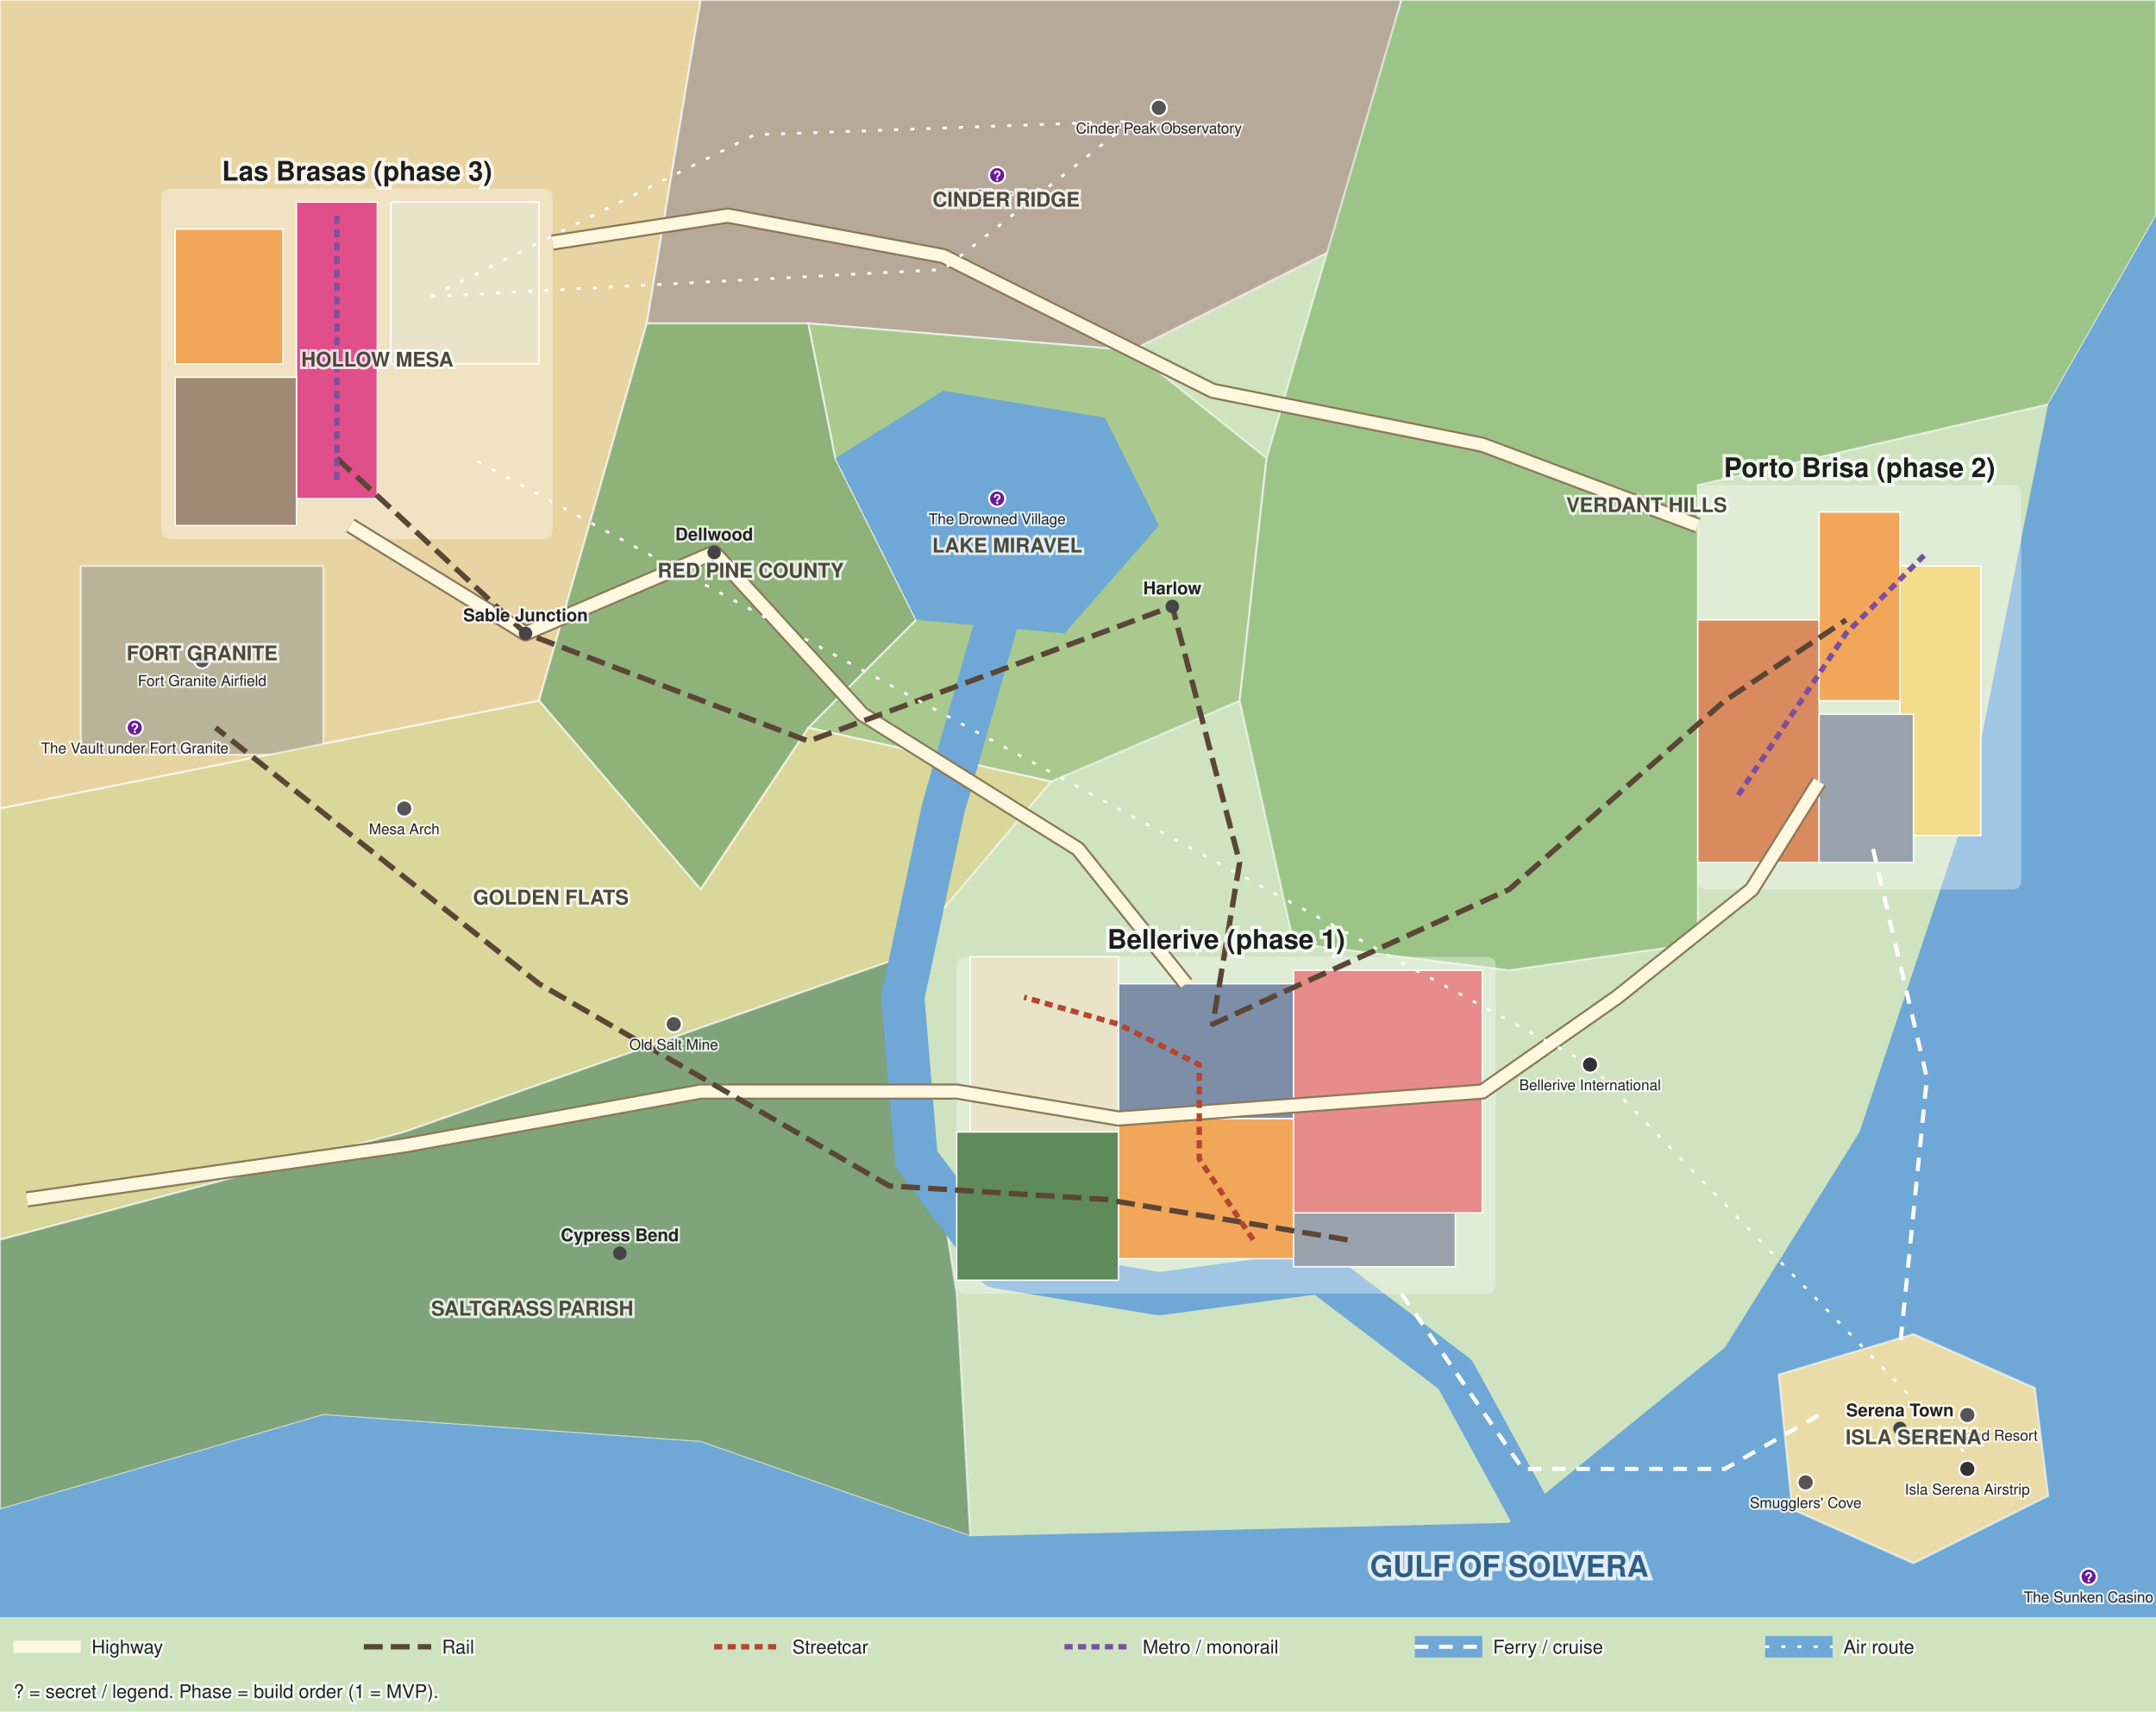
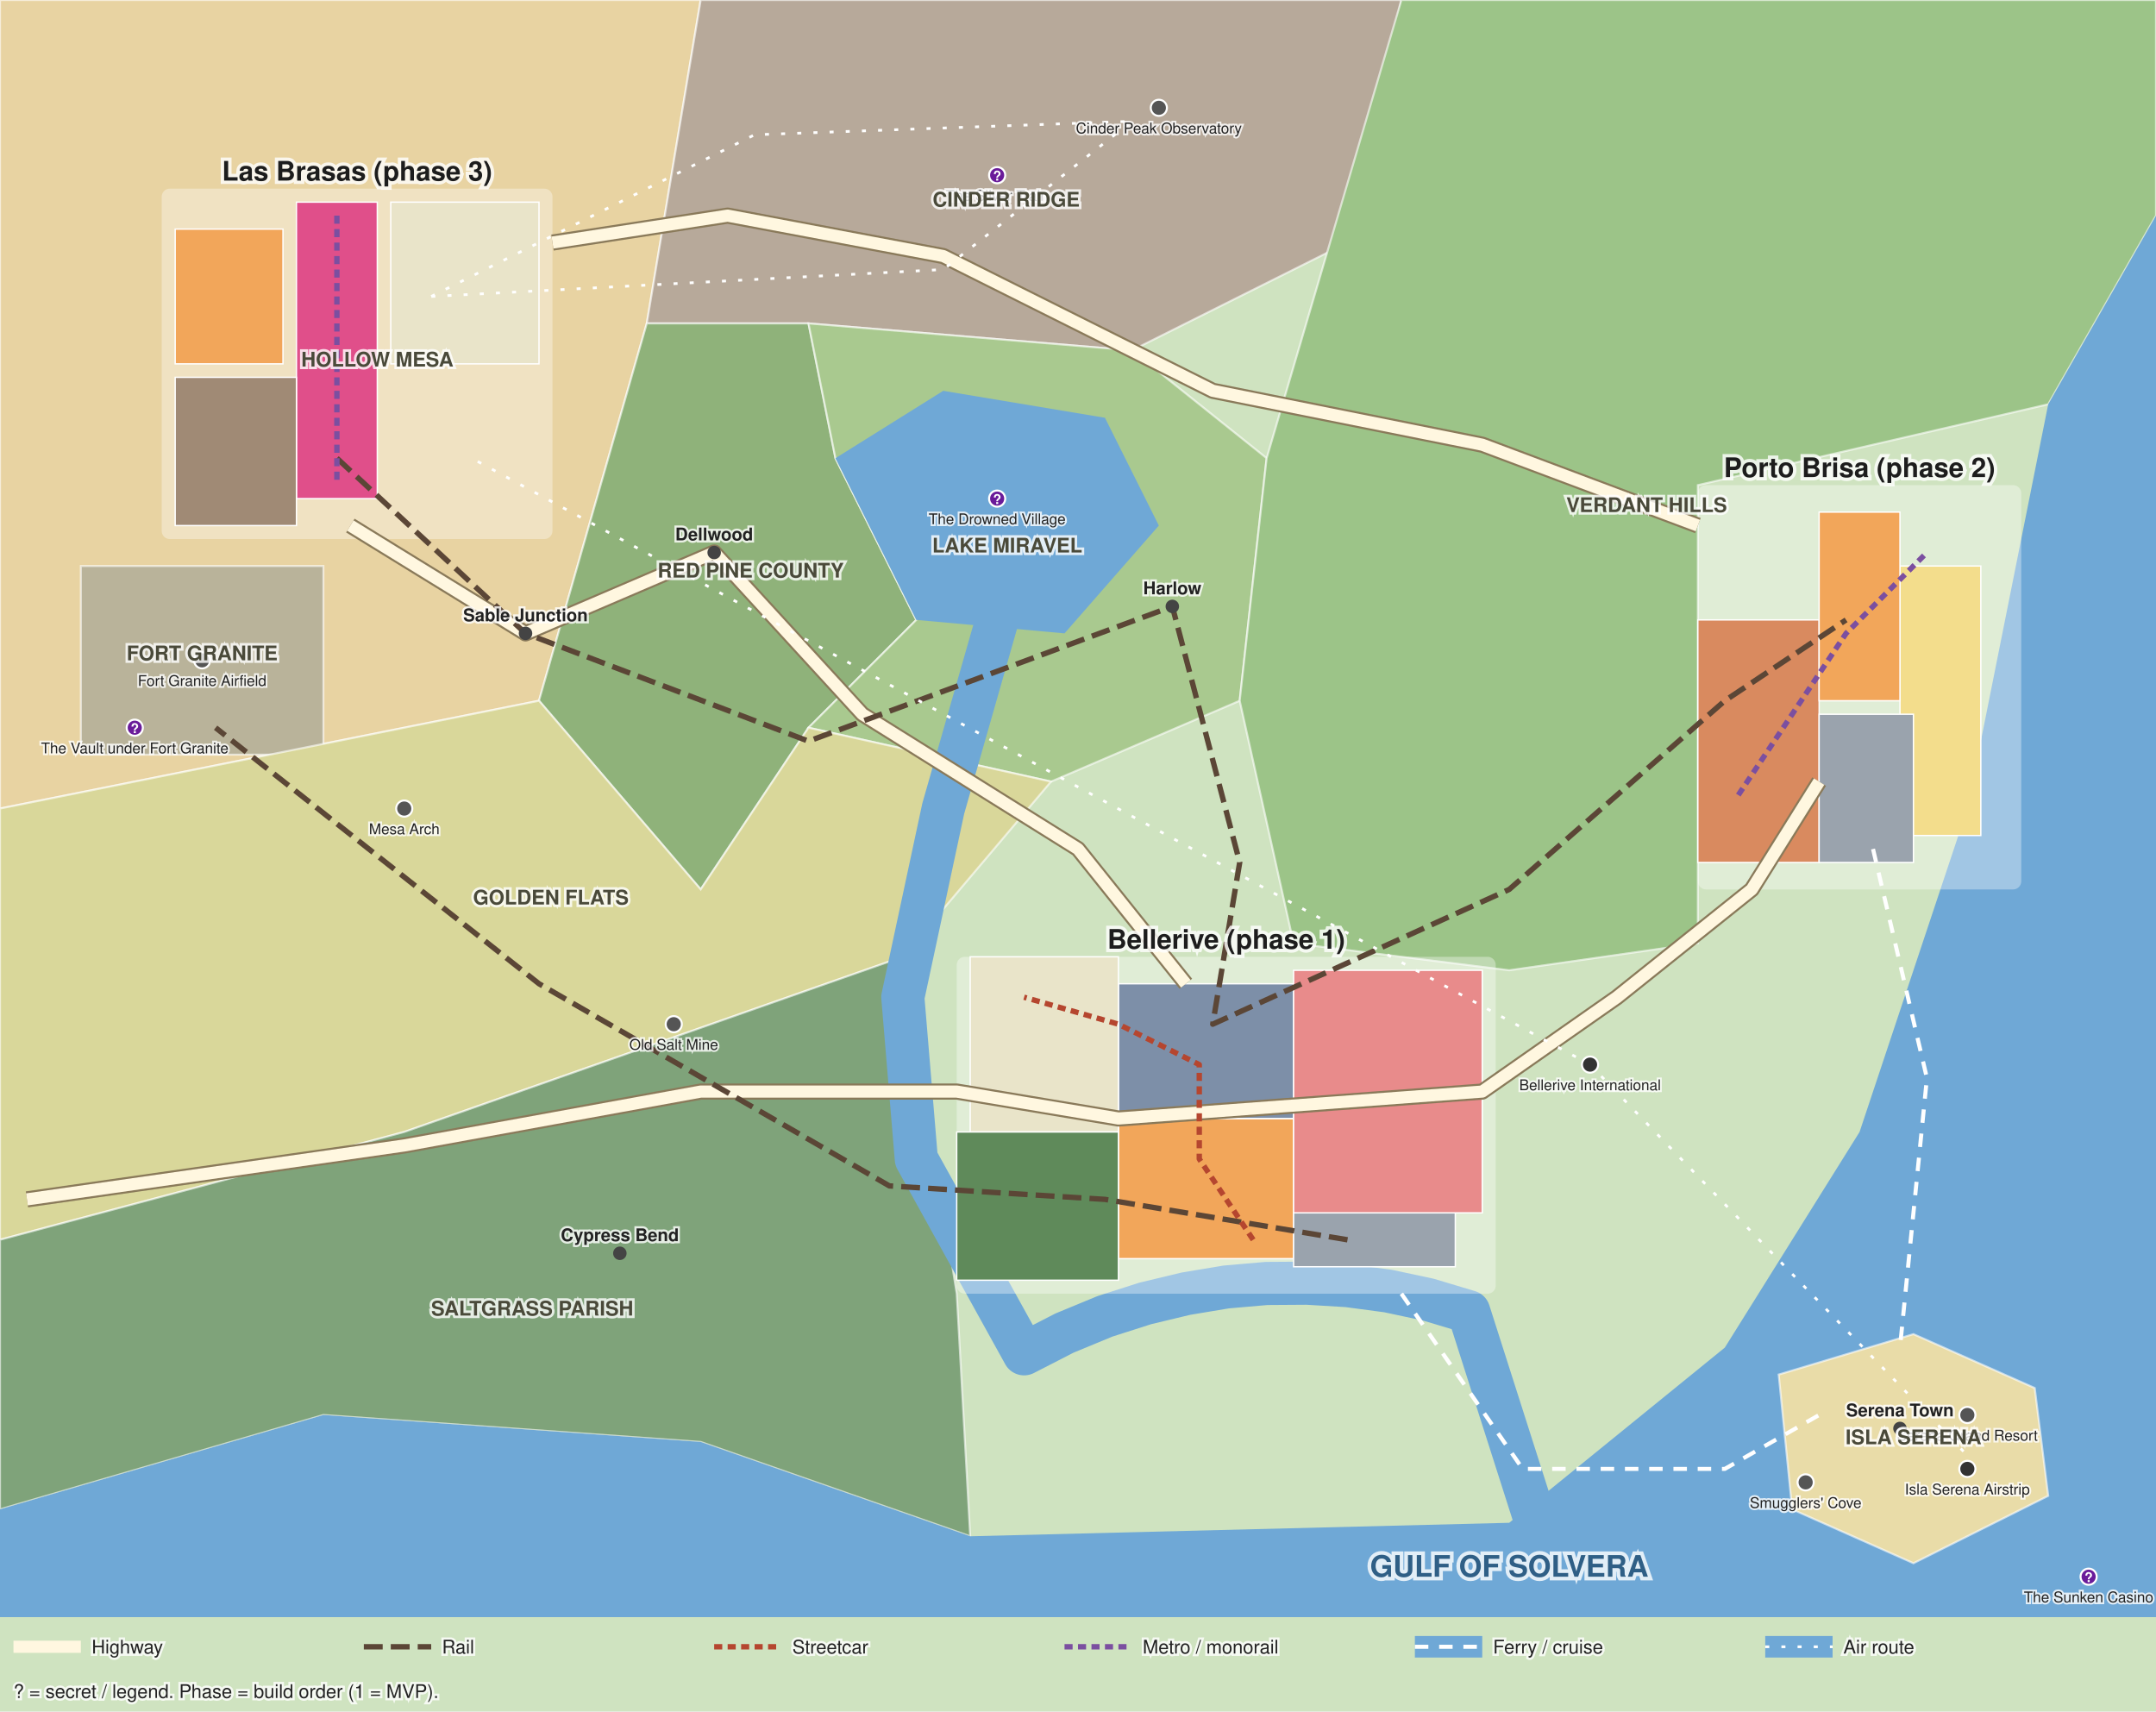
<svg xmlns="http://www.w3.org/2000/svg" viewBox="0 0 1600 1270" width="1600" height="1270">
  <rect width="1600.0" height="1270.0" fill="#cfe3c0" />
  <polygon points="0.0,0.0 520.0,0.0 480.0,240.0 400.0,520.0 0.0,600.0" fill="#e8d3a2" stroke="#fff" stroke-width="1.5" stroke-opacity="0.6" data-kind="region" data-id="hollow_mesa" data-phase="3" />
  <polygon points="60.0,420.0 240.0,420.0 240.0,560.0 60.0,560.0" fill="#b9b39a" stroke="#fff" stroke-width="1.5" stroke-opacity="0.6" data-kind="region" data-id="fort_granite" data-phase="3" />
  <polygon points="520.0,0.0 1040.0,0.0 1000.0,180.0 840.0,260.0 600.0,240.0 480.0,240.0" fill="#b7a99a" stroke="#fff" stroke-width="1.5" stroke-opacity="0.6" data-kind="region" data-id="cinder_ridge" data-phase="3" />
  <polygon points="480.0,240.0 600.0,240.0 620.0,340.0 680.0,460.0 600.0,540.0 520.0,660.0 400.0,520.0" fill="#8fb27a" stroke="#fff" stroke-width="1.5" stroke-opacity="0.6" data-kind="region" data-id="red_pine" data-phase="3" />
  <polygon points="600.0,240.0 840.0,260.0 940.0,340.0 920.0,520.0 780.0,580.0 600.0,540.0 680.0,460.0 620.0,340.0" fill="#a9c98f" stroke="#fff" stroke-width="1.5" stroke-opacity="0.6" data-kind="region" data-id="miravel_shores" data-phase="3" />
  <polygon points="940.0,340.0 1040.0,0.0 1600.0,0.0 1600.0,160.0 1520.0,300.0 1260.0,360.0 1260.0,700.0 1120.0,720.0 960.0,700.0 920.0,520.0" fill="#9cc488" stroke="#fff" stroke-width="1.5" stroke-opacity="0.6" data-kind="region" data-id="verdant_hills" data-phase="2" />
  <polygon points="0.0,600.0 400.0,520.0 520.0,660.0 600.0,540.0 780.0,580.0 670.0,710.0 300.0,840.0 0.0,920.0" fill="#d9d79a" stroke="#fff" stroke-width="1.5" stroke-opacity="0.6" data-kind="region" data-id="golden_flats" data-phase="3" />
  <polygon points="0.0,920.0 300.0,840.0 670.0,710.0 710.0,960.0 720.0,1140.0 520.0,1070.0 240.0,1050.0 0.0,1120.0" fill="#7fa37a" stroke="#fff" stroke-width="1.5" stroke-opacity="0.6" data-kind="region" data-id="saltgrass" data-phase="3" />
  <polygon points="0.0,1120.0 240.0,1050.0 520.0,1070.0 720.0,1140.0 1120.0,1130.0 1280.0,1000.0 1380.0,840.0 1460.0,600.0 1520.0,300.0 1600.0,160.0 1600.0,1200.0 0.0,1200.0" fill="#6fa8d6" />
  <polygon points="620.0,340.0 700.0,290.0 820.0,310.0 860.0,390.0 790.0,470.0 680.0,460.0" fill="#6fa8d6" />
-   <polyline points="740.0,460.0 700.0,600.0 670.0,740.0 680.0,860.0 740.0,940.0 860.0,960.0 980.0,944.0 1080.0,1020.0 1140.0,1130.0" fill="none" stroke="#6fa8d6" stroke-width="32.0" stroke-linejoin="round" stroke-linecap="round" />
+   <polyline points="740.0,460.0 700.0,600.0 670.0,740.0 680.0,860.0 760.0,1004.6 790.0,989.2 820.0,976.8 850.0,967.2 880.0,960.0 910.0,955.0 940.0,952.4 970.0,952.2 1000.0,954.0 1030.0,958.0 1060.0,964.4 1090.0,973.4 1140.0,1130.0" fill="none" stroke="#6fa8d6" stroke-width="32.0" stroke-linejoin="round" stroke-linecap="round" />
  <polygon points="1320.0,1020.0 1420.0,990.0 1510.0,1030.0 1520.0,1110.0 1420.0,1160.0 1330.0,1120.0" fill="#e9dca8" stroke="#fff" stroke-width="1.5" stroke-opacity="0.6" data-kind="region" data-id="isla_serena" data-phase="4" />
  <rect x="710.0" y="710.0" width="400.0" height="250.0" fill="#ffffff" fill-opacity="0.35" rx="6" data-kind="city" data-id="bellerive" data-phase="1" />
  <rect x="830.0" y="830.0" width="130.0" height="104.0" fill="#f2a65a" stroke="#fff" stroke-width="1" data-kind="district" data-id="lantern_quarter" data-phase="1" />
  <rect x="960.0" y="900.0" width="120.0" height="40.0" fill="#9aa3ad" stroke="#fff" stroke-width="1" data-kind="district" data-id="ironwharf" data-phase="1" />
  <rect x="830.0" y="730.0" width="130.0" height="100.0" fill="#7d8fa8" stroke="#fff" stroke-width="1" data-kind="district" data-id="gilt_district" data-phase="1" />
  <rect x="720.0" y="710.0" width="110.0" height="130.0" fill="#e9e4c9" stroke="#fff" stroke-width="1" data-kind="district" data-id="magnolia_heights" data-phase="1" />
  <rect x="960.0" y="720.0" width="140.0" height="180.0" fill="#e88b8b" stroke="#fff" stroke-width="1" data-kind="district" data-id="floodline_wards" data-phase="1" />
  <rect x="710.0" y="840.0" width="120.0" height="110.0" fill="#5f8a5a" stroke="#fff" stroke-width="1" data-kind="district" data-id="blackwater_bayou" data-phase="1" />
  <rect x="1260.0" y="360.0" width="240.0" height="300.0" fill="#ffffff" fill-opacity="0.35" rx="6" data-kind="city" data-id="porto_brisa" data-phase="2" />
  <rect x="1410.0" y="420.0" width="60.0" height="200.0" fill="#f3dd8c" stroke="#fff" stroke-width="1" data-kind="district" data-id="praia_dourada" data-phase="2" />
  <rect x="1260.0" y="460.0" width="90.0" height="180.0" fill="#d98a5f" stroke="#fff" stroke-width="1" data-kind="district" data-id="morro_alto" data-phase="2" />
  <rect x="1350.0" y="380.0" width="60.0" height="140.0" fill="#f2a65a" stroke="#fff" stroke-width="1" data-kind="district" data-id="centro_velho" data-phase="2" />
  <rect x="1350.0" y="530.0" width="70.0" height="110.0" fill="#9aa3ad" stroke="#fff" stroke-width="1" data-kind="district" data-id="marina_azul" data-phase="2" />
  <rect x="120.0" y="140.0" width="290.0" height="260.0" fill="#ffffff" fill-opacity="0.35" rx="6" data-kind="city" data-id="las_brasas" data-phase="3" />
  <rect x="220.0" y="150.0" width="60.0" height="220.0" fill="#e04f8a" stroke="#fff" stroke-width="1" data-kind="district" data-id="the_blaze" data-phase="3" />
  <rect x="130.0" y="170.0" width="80.0" height="100.0" fill="#f2a65a" stroke="#fff" stroke-width="1" data-kind="district" data-id="old_town_brasas" data-phase="3" />
  <rect x="290.0" y="150.0" width="110.0" height="120.0" fill="#e9e4c9" stroke="#fff" stroke-width="1" data-kind="district" data-id="ember_heights" data-phase="3" />
  <rect x="130.0" y="280.0" width="90.0" height="110.0" fill="#a08a75" stroke="#fff" stroke-width="1" data-kind="district" data-id="dust_yards" data-phase="3" />
  <polyline points="20.0,890.0 300.0,850.0 520.0,810.0 710.0,810.0 830.0,830.0 1100.0,810.0 1200.0,740.0 1300.0,660.0 1350.0,580.0" fill="none" stroke="#8a7a5a" stroke-width="12" stroke-linejoin="round" />
  <polyline points="20.0,890.0 300.0,850.0 520.0,810.0 710.0,810.0 830.0,830.0 1100.0,810.0 1200.0,740.0 1300.0,660.0 1350.0,580.0" fill="none" stroke="#fff7e0" stroke-width="9" stroke-linejoin="round" data-kind="route" data-id="route_1" data-phase="1" />
  <polyline points="260.0,390.0 390.0,470.0 530.0,410.0 640.0,530.0 800.0,630.0 880.0,730.0" fill="none" stroke="#8a7a5a" stroke-width="12" stroke-linejoin="round" />
  <polyline points="260.0,390.0 390.0,470.0 530.0,410.0 640.0,530.0 800.0,630.0 880.0,730.0" fill="none" stroke="#fff7e0" stroke-width="9" stroke-linejoin="round" data-kind="route" data-id="route_40" data-phase="3" />
  <polyline points="410.0,180.0 540.0,160.0 700.0,190.0 900.0,290.0 1100.0,330.0 1260.0,390.0" fill="none" stroke="#8a7a5a" stroke-width="12" stroke-linejoin="round" />
  <polyline points="410.0,180.0 540.0,160.0 700.0,190.0 900.0,290.0 1100.0,330.0 1260.0,390.0" fill="none" stroke="#fff7e0" stroke-width="9" stroke-linejoin="round" data-kind="route" data-id="route_7" data-phase="3" />
  <polyline points="250.0,340.0 390.0,470.0 600.0,550.0 870.0,450.0 920.0,640.0 900.0,760.0 1120.0,660.0 1280.0,520.0 1370.0,460.0" fill="none" stroke="#5b4636" stroke-width="4" stroke-linejoin="round" stroke-dasharray="14 6" data-kind="route" data-id="solvera_line" data-phase="2" />
  <polyline points="1000.0,920.0 820.0,890.0 660.0,880.0 400.0,730.0 160.0,540.0" fill="none" stroke="#5b4636" stroke-width="4" stroke-linejoin="round" stroke-dasharray="14 6" data-kind="route" data-id="freight_line" data-phase="3" />
  <polyline points="930.0,920.0 890.0,860.0 890.0,790.0 830.0,760.0 760.0,740.0" fill="none" stroke="#b5462f" stroke-width="4" stroke-linejoin="round" stroke-dasharray="6 4" data-kind="route" data-id="bellerive_streetcar" data-phase="1" />
  <polyline points="1290.0,590.0 1370.0,470.0 1430.0,410.0" fill="none" stroke="#7b4fa0" stroke-width="4" stroke-linejoin="round" stroke-dasharray="6 4" data-kind="route" data-id="brisa_metro" data-phase="2" />
  <polyline points="250.0,160.0 250.0,360.0" fill="none" stroke="#7b4fa0" stroke-width="4" stroke-linejoin="round" stroke-dasharray="6 4" data-kind="route" data-id="brasas_monorail" data-phase="3" />
  <polyline points="1390.0,630.0 1430.0,800.0 1410.0,1000.0" fill="none" stroke="#ffffff" stroke-width="3" stroke-linejoin="round" stroke-dasharray="10 8" data-kind="route" data-id="serena_ferry" data-phase="4" />
  <polyline points="1040.0,960.0 1130.0,1090.0 1280.0,1090.0 1350.0,1050.0" fill="none" stroke="#ffffff" stroke-width="3" stroke-linejoin="round" stroke-dasharray="10 8" data-kind="route" data-id="cruise_route" data-phase="4" />
  <polyline points="1180.0,790.0 350.0,340.0" fill="none" stroke="#ffffff" stroke-width="2" stroke-linejoin="round" stroke-dasharray="3 9" data-kind="route" data-id="air_bellerive_brasas" data-phase="3" />
  <polyline points="1180.0,790.0 1460.0,1080.0" fill="none" stroke="#ffffff" stroke-width="2" stroke-linejoin="round" stroke-dasharray="3 9" data-kind="route" data-id="air_bellerive_serena" data-phase="4" />
  <polyline points="320.0,220.0 560.0,100.0 840.0,90.0 700.0,200.0 320.0,220.0" fill="none" stroke="#ffffff" stroke-width="2" stroke-linejoin="round" stroke-dasharray="3 9" data-kind="route" data-id="airship_tour" data-phase="4" />
  <circle cx="460.0" cy="930.0" r="5" fill="#444" data-kind="town" data-id="cypress_bend" data-phase="3" />
  <text x="460.0" y="921.0" font-size="13" font-weight="600" fill="#222" text-anchor="middle" font-family="Helvetica, Arial, sans-serif" paint-order="stroke" stroke="#fff" stroke-width="3.2" stroke-opacity="0.8">Cypress Bend</text>
  <circle cx="530.0" cy="410.0" r="5" fill="#444" data-kind="town" data-id="dellwood" data-phase="3" />
  <text x="530.0" y="401.0" font-size="13" font-weight="600" fill="#222" text-anchor="middle" font-family="Helvetica, Arial, sans-serif" paint-order="stroke" stroke="#fff" stroke-width="3.2" stroke-opacity="0.8">Dellwood</text>
  <circle cx="870.0" cy="450.0" r="5" fill="#444" data-kind="town" data-id="harlow" data-phase="3" />
  <text x="870.0" y="441.0" font-size="13" font-weight="600" fill="#222" text-anchor="middle" font-family="Helvetica, Arial, sans-serif" paint-order="stroke" stroke="#fff" stroke-width="3.2" stroke-opacity="0.8">Harlow</text>
  <circle cx="390.0" cy="470.0" r="5" fill="#444" data-kind="town" data-id="sable_junction" data-phase="3" />
  <text x="390.0" y="461.0" font-size="13" font-weight="600" fill="#222" text-anchor="middle" font-family="Helvetica, Arial, sans-serif" paint-order="stroke" stroke="#fff" stroke-width="3.2" stroke-opacity="0.8">Sable Junction</text>
  <circle cx="1410.0" cy="1060.0" r="5" fill="#444" data-kind="town" data-id="serena_town" data-phase="4" />
  <text x="1410.0" y="1051.0" font-size="13" font-weight="600" fill="#222" text-anchor="middle" font-family="Helvetica, Arial, sans-serif" paint-order="stroke" stroke="#fff" stroke-width="3.2" stroke-opacity="0.8">Serena Town</text>
  <circle cx="1180.0" cy="790.0" r="6" fill="#333" stroke="#fff" stroke-width="1.5" data-kind="landmark" data-id="bellerive_airport" data-phase="3" />
  <text x="1180.0" y="809.0" font-size="11" font-weight="500" fill="#222" text-anchor="middle" font-family="Helvetica, Arial, sans-serif" paint-order="stroke" stroke="#fff" stroke-width="2.8" stroke-opacity="0.8">Bellerive International</text>
  <circle cx="150.0" cy="490.0" r="6" fill="#555" stroke="#fff" stroke-width="1.5" data-kind="landmark" data-id="fort_granite_airfield" data-phase="3" />
  <text x="150.0" y="509.0" font-size="11" font-weight="500" fill="#222" text-anchor="middle" font-family="Helvetica, Arial, sans-serif" paint-order="stroke" stroke="#fff" stroke-width="2.8" stroke-opacity="0.8">Fort Granite Airfield</text>
  <circle cx="100.0" cy="540.0" r="6" fill="#6a1b9a" stroke="#fff" stroke-width="1.5" data-kind="landmark" data-id="granite_vault" data-phase="3" />
  <text x="100.0" y="544.0" font-size="10" fill="#fff" text-anchor="middle" font-family="Helvetica, Arial, sans-serif" font-weight="700">?</text>
  <text x="100.0" y="559.0" font-size="11" font-weight="500" fill="#222" text-anchor="middle" font-family="Helvetica, Arial, sans-serif" paint-order="stroke" stroke="#fff" stroke-width="2.8" stroke-opacity="0.8">The Vault under Fort Granite</text>
  <circle cx="860.0" cy="80.0" r="6" fill="#555" stroke="#fff" stroke-width="1.5" data-kind="landmark" data-id="cinder_observatory" data-phase="3" />
  <text x="860.0" y="99.0" font-size="11" font-weight="500" fill="#222" text-anchor="middle" font-family="Helvetica, Arial, sans-serif" paint-order="stroke" stroke="#fff" stroke-width="2.8" stroke-opacity="0.8">Cinder Peak Observatory</text>
  <circle cx="740.0" cy="130.0" r="6" fill="#6a1b9a" stroke="#fff" stroke-width="1.5" data-kind="landmark" data-id="silver_train" data-phase="3" />
  <text x="740.0" y="134.0" font-size="10" fill="#fff" text-anchor="middle" font-family="Helvetica, Arial, sans-serif" font-weight="700">?</text>
  <text x="740.0" y="149.0" font-size="11" font-weight="500" fill="#222" text-anchor="middle" font-family="Helvetica, Arial, sans-serif" paint-order="stroke" stroke="#fff" stroke-width="2.8" stroke-opacity="0.8">The Silver Train</text>
  <circle cx="740.0" cy="370.0" r="6" fill="#6a1b9a" stroke="#fff" stroke-width="1.5" data-kind="landmark" data-id="drowned_village" data-phase="3" />
  <text x="740.0" y="374.0" font-size="10" fill="#fff" text-anchor="middle" font-family="Helvetica, Arial, sans-serif" font-weight="700">?</text>
  <text x="740.0" y="389.0" font-size="11" font-weight="500" fill="#222" text-anchor="middle" font-family="Helvetica, Arial, sans-serif" paint-order="stroke" stroke="#fff" stroke-width="2.8" stroke-opacity="0.8">The Drowned Village</text>
  <circle cx="300.0" cy="600.0" r="6" fill="#555" stroke="#fff" stroke-width="1.5" data-kind="landmark" data-id="mesa_arch" data-phase="3" />
  <text x="300.0" y="619.0" font-size="11" font-weight="500" fill="#222" text-anchor="middle" font-family="Helvetica, Arial, sans-serif" paint-order="stroke" stroke="#fff" stroke-width="2.8" stroke-opacity="0.8">Mesa Arch</text>
  <circle cx="500.0" cy="760.0" r="6" fill="#555" stroke="#fff" stroke-width="1.5" data-kind="landmark" data-id="salt_mine" data-phase="3" />
  <text x="500.0" y="779.0" font-size="11" font-weight="500" fill="#222" text-anchor="middle" font-family="Helvetica, Arial, sans-serif" paint-order="stroke" stroke="#fff" stroke-width="2.8" stroke-opacity="0.8">Old Salt Mine</text>
  <circle cx="1460.0" cy="1050.0" r="6" fill="#555" stroke="#fff" stroke-width="1.5" data-kind="landmark" data-id="serena_grand" data-phase="4" />
  <text x="1460.0" y="1069.0" font-size="11" font-weight="500" fill="#222" text-anchor="middle" font-family="Helvetica, Arial, sans-serif" paint-order="stroke" stroke="#fff" stroke-width="2.8" stroke-opacity="0.8">Serena Grand Resort</text>
  <circle cx="1460.0" cy="1090.0" r="6" fill="#333" stroke="#fff" stroke-width="1.5" data-kind="landmark" data-id="serena_airstrip" data-phase="4" />
  <text x="1460.0" y="1109.0" font-size="11" font-weight="500" fill="#222" text-anchor="middle" font-family="Helvetica, Arial, sans-serif" paint-order="stroke" stroke="#fff" stroke-width="2.8" stroke-opacity="0.8">Isla Serena Airstrip</text>
  <circle cx="1340.0" cy="1100.0" r="6" fill="#555" stroke="#fff" stroke-width="1.5" data-kind="landmark" data-id="smugglers_cove" data-phase="4" />
  <text x="1340.0" y="1119.0" font-size="11" font-weight="500" fill="#222" text-anchor="middle" font-family="Helvetica, Arial, sans-serif" paint-order="stroke" stroke="#fff" stroke-width="2.8" stroke-opacity="0.8">Smugglers' Cove</text>
  <circle cx="1550.0" cy="1170.0" r="6" fill="#6a1b9a" stroke="#fff" stroke-width="1.5" data-kind="landmark" data-id="sunken_casino" data-phase="3" />
  <text x="1550.0" y="1174.0" font-size="10" fill="#fff" text-anchor="middle" font-family="Helvetica, Arial, sans-serif" font-weight="700">?</text>
  <text x="1550.0" y="1189.0" font-size="11" font-weight="500" fill="#222" text-anchor="middle" font-family="Helvetica, Arial, sans-serif" paint-order="stroke" stroke="#fff" stroke-width="2.8" stroke-opacity="0.8">The Sunken Casino</text>
  <text x="280.0" y="272.0" font-size="15" font-weight="700" fill="#4a4a3a" text-anchor="middle" font-family="Helvetica, Arial, sans-serif" paint-order="stroke" stroke="#fff" stroke-width="3.8" stroke-opacity="0.8">HOLLOW MESA</text>
  <text x="150.0" y="490.0" font-size="15" font-weight="700" fill="#4a4a3a" text-anchor="middle" font-family="Helvetica, Arial, sans-serif" paint-order="stroke" stroke="#fff" stroke-width="3.8" stroke-opacity="0.8">FORT GRANITE</text>
  <text x="746.7" y="153.3" font-size="15" font-weight="700" fill="#4a4a3a" text-anchor="middle" font-family="Helvetica, Arial, sans-serif" paint-order="stroke" stroke="#fff" stroke-width="3.8" stroke-opacity="0.8">CINDER RIDGE</text>
  <text x="557.1" y="428.6" font-size="15" font-weight="700" fill="#4a4a3a" text-anchor="middle" font-family="Helvetica, Arial, sans-serif" paint-order="stroke" stroke="#fff" stroke-width="3.8" stroke-opacity="0.8">RED PINE COUNTY</text>
  <text x="747.5" y="410.0" font-size="15" font-weight="700" fill="#4a4a3a" text-anchor="middle" font-family="Helvetica, Arial, sans-serif" paint-order="stroke" stroke="#fff" stroke-width="3.8" stroke-opacity="0.8">LAKE MIRAVEL</text>
  <text x="1222.0" y="380.0" font-size="15" font-weight="700" fill="#4a4a3a" text-anchor="middle" font-family="Helvetica, Arial, sans-serif" paint-order="stroke" stroke="#fff" stroke-width="3.8" stroke-opacity="0.8">VERDANT HILLS</text>
  <text x="408.8" y="671.2" font-size="15" font-weight="700" fill="#4a4a3a" text-anchor="middle" font-family="Helvetica, Arial, sans-serif" paint-order="stroke" stroke="#fff" stroke-width="3.8" stroke-opacity="0.8">GOLDEN FLATS</text>
  <text x="395.0" y="976.2" font-size="15" font-weight="700" fill="#4a4a3a" text-anchor="middle" font-family="Helvetica, Arial, sans-serif" paint-order="stroke" stroke="#fff" stroke-width="3.8" stroke-opacity="0.8">SALTGRASS PARISH</text>
  <text x="1420.0" y="1071.7" font-size="15" font-weight="700" fill="#4a4a3a" text-anchor="middle" font-family="Helvetica, Arial, sans-serif" paint-order="stroke" stroke="#fff" stroke-width="3.8" stroke-opacity="0.8">ISLA SERENA</text>
  <text x="910.0" y="704.0" font-size="20" font-weight="800" fill="#1d1d1d" text-anchor="middle" font-family="Helvetica, Arial, sans-serif" paint-order="stroke" stroke="#fff" stroke-width="5.0" stroke-opacity="0.8">Bellerive (phase 1)</text>
  <text x="1380.0" y="354.0" font-size="20" font-weight="800" fill="#1d1d1d" text-anchor="middle" font-family="Helvetica, Arial, sans-serif" paint-order="stroke" stroke="#fff" stroke-width="5.0" stroke-opacity="0.8">Porto Brisa (phase 2)</text>
  <text x="265.0" y="134.0" font-size="20" font-weight="800" fill="#1d1d1d" text-anchor="middle" font-family="Helvetica, Arial, sans-serif" paint-order="stroke" stroke="#fff" stroke-width="5.0" stroke-opacity="0.8">Las Brasas (phase 3)</text>
  <text x="1120.0" y="1170.0" font-size="22" font-weight="700" fill="#2f5f86" text-anchor="middle" font-family="Helvetica, Arial, sans-serif" paint-order="stroke" stroke="#fff" stroke-width="5.5" stroke-opacity="0.8">GULF OF SOLVERA</text>
  <line x1="10" y1="1222.0" x2="60" y2="1222.0" stroke="#fff7e0" stroke-width="9" />
  <text x="68.0" y="1227.0" font-size="14" font-weight="500" fill="#222" text-anchor="start" font-family="Helvetica, Arial, sans-serif" paint-order="stroke" stroke="#fff" stroke-width="3.5" stroke-opacity="0.8">Highway</text>
  <line x1="270" y1="1222.0" x2="320" y2="1222.0" stroke="#5b4636" stroke-width="4" stroke-dasharray="14 6" />
  <text x="328.0" y="1227.0" font-size="14" font-weight="500" fill="#222" text-anchor="start" font-family="Helvetica, Arial, sans-serif" paint-order="stroke" stroke="#fff" stroke-width="3.5" stroke-opacity="0.8">Rail</text>
  <line x1="530" y1="1222.0" x2="580" y2="1222.0" stroke="#b5462f" stroke-width="4" stroke-dasharray="6 4" />
  <text x="588.0" y="1227.0" font-size="14" font-weight="500" fill="#222" text-anchor="start" font-family="Helvetica, Arial, sans-serif" paint-order="stroke" stroke="#fff" stroke-width="3.5" stroke-opacity="0.8">Streetcar</text>
  <line x1="790" y1="1222.0" x2="840" y2="1222.0" stroke="#7b4fa0" stroke-width="4" stroke-dasharray="6 4" />
  <text x="848.0" y="1227.0" font-size="14" font-weight="500" fill="#222" text-anchor="start" font-family="Helvetica, Arial, sans-serif" paint-order="stroke" stroke="#fff" stroke-width="3.5" stroke-opacity="0.8">Metro / monorail</text>
  <rect x="1050" y="1214.0" width="50" height="16" fill="#6fa8d6" />
  <line x1="1050" y1="1222.0" x2="1100" y2="1222.0" stroke="#ffffff" stroke-width="3" stroke-dasharray="10 8" />
  <text x="1108.0" y="1227.0" font-size="14" font-weight="500" fill="#222" text-anchor="start" font-family="Helvetica, Arial, sans-serif" paint-order="stroke" stroke="#fff" stroke-width="3.5" stroke-opacity="0.8">Ferry / cruise</text>
  <rect x="1310" y="1214.0" width="50" height="16" fill="#6fa8d6" />
  <line x1="1310" y1="1222.0" x2="1360" y2="1222.0" stroke="#ffffff" stroke-width="2" stroke-dasharray="3 9" />
  <text x="1368.0" y="1227.0" font-size="14" font-weight="500" fill="#222" text-anchor="start" font-family="Helvetica, Arial, sans-serif" paint-order="stroke" stroke="#fff" stroke-width="3.5" stroke-opacity="0.8">Air route</text>
  <text x="10.0" y="1260.0" font-size="14" font-weight="500" fill="#222" text-anchor="start" font-family="Helvetica, Arial, sans-serif" paint-order="stroke" stroke="#fff" stroke-width="3.5" stroke-opacity="0.8">? = secret / legend. Phase = build order (1 = MVP).</text>
</svg>
